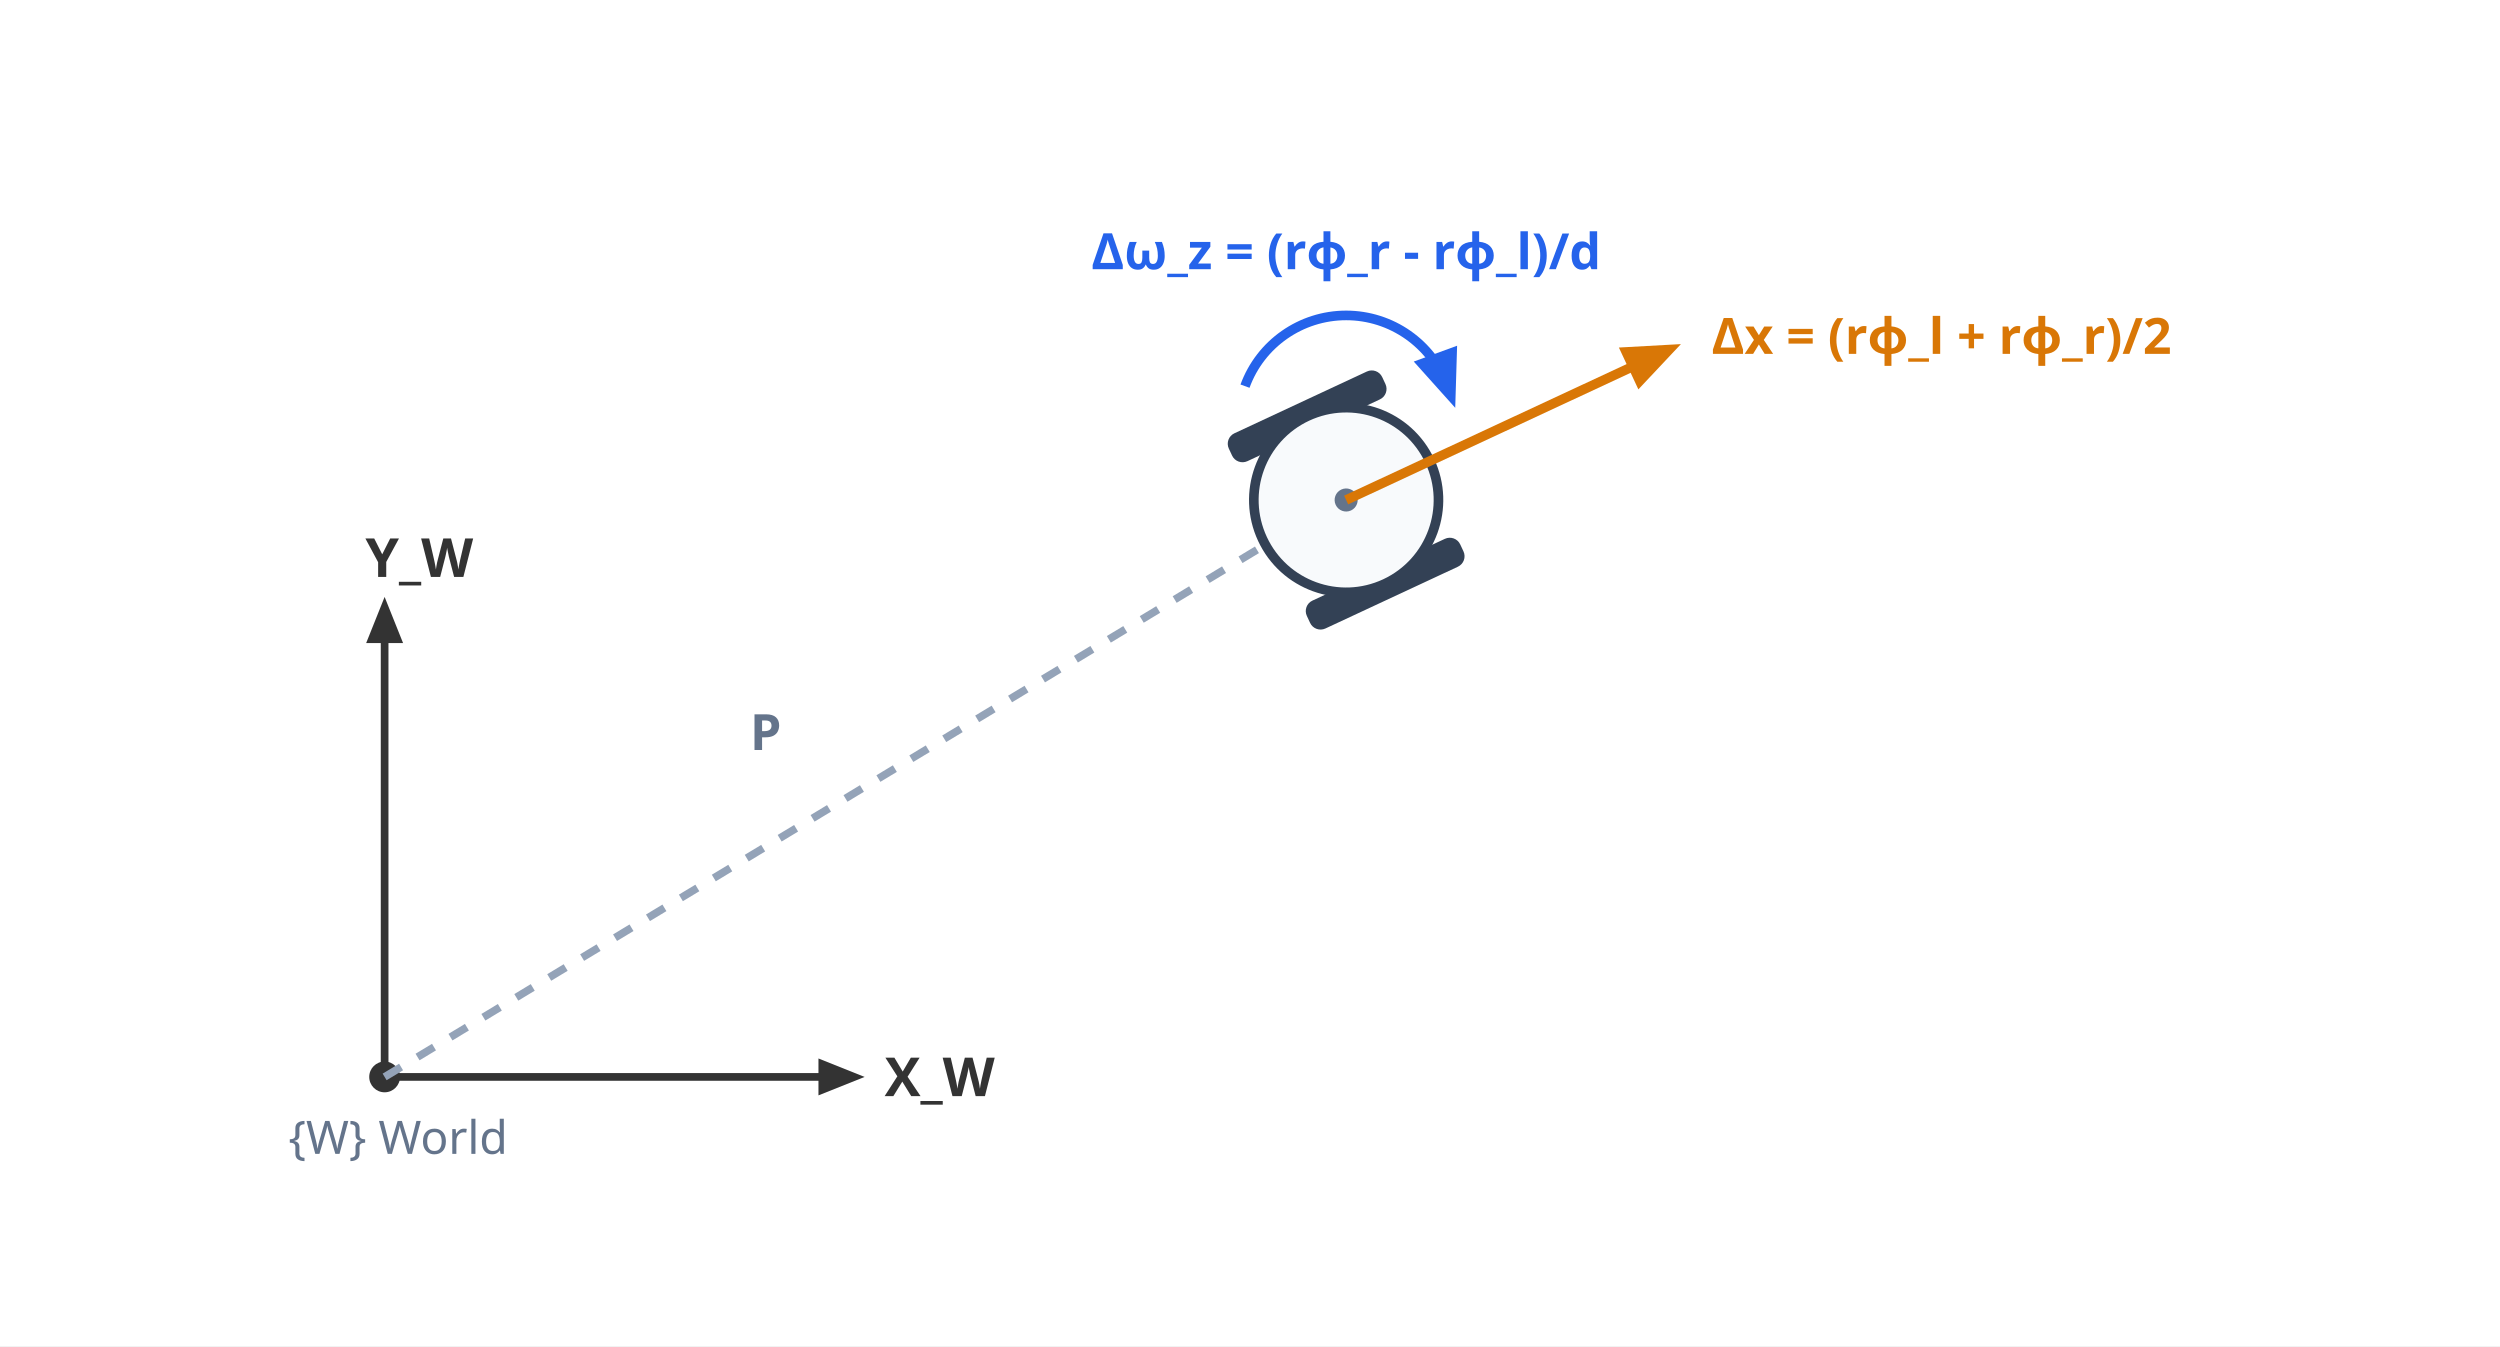
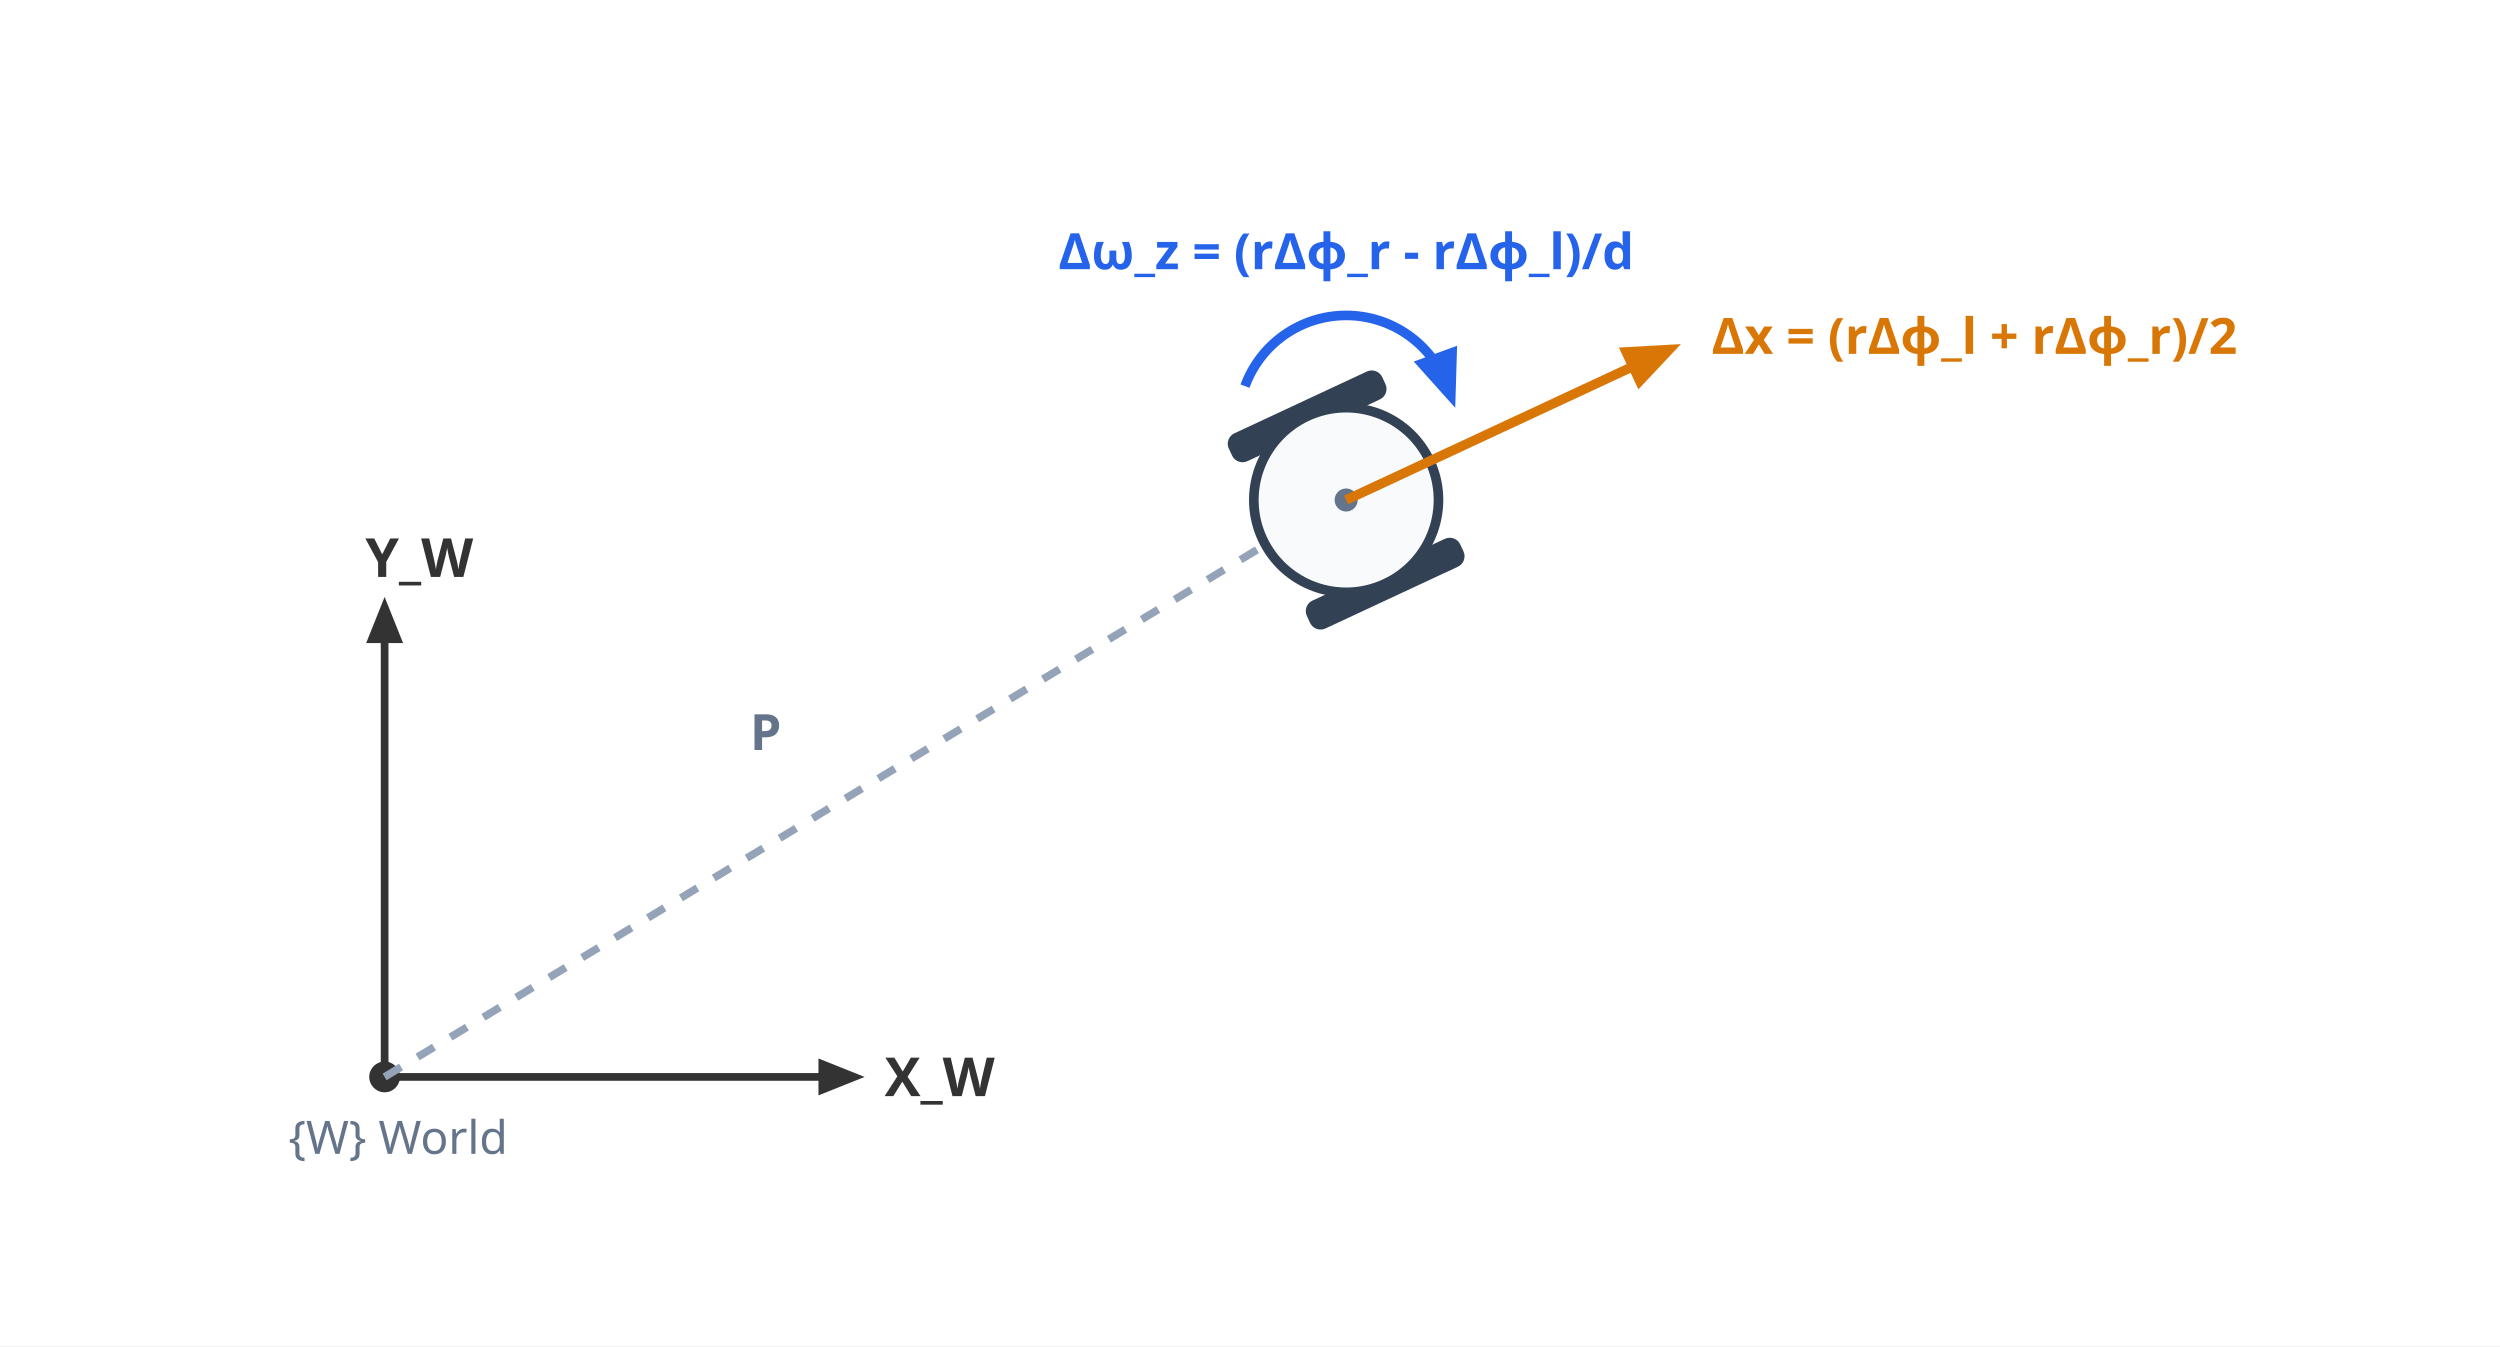
<svg xmlns="http://www.w3.org/2000/svg" viewBox="0 0 650 350" width="100%" height="100%">
  <defs>
    <marker id="arrow" viewBox="0 0 10 10" refX="6" refY="5" markerWidth="6" markerHeight="6" orient="auto-start-reverse">
      <path d="M 0 1 L 10 5 L 0 9 z" fill="#333" />
    </marker>
    <marker id="arrow-orange" viewBox="0 0 10 10" refX="6" refY="5" markerWidth="6" markerHeight="6" orient="auto-start-reverse">
      <path d="M 0 1 L 10 5 L 0 9 z" fill="#d97706" />
    </marker>
    <marker id="arrow-blue" viewBox="0 0 10 10" refX="6" refY="5" markerWidth="6" markerHeight="6" orient="auto-start-reverse">
      <path d="M 0 1 L 10 5 L 0 9 z" fill="#2563eb" />
    </marker>
  </defs>
  <rect width="100%" height="100%" fill="#ffffff" />
  <g transform="translate(100, 280)">
    <line x1="0" y1="0" x2="120" y2="0" stroke="#333" stroke-width="2" marker-end="url(#arrow)" />
    <text x="130" y="5" font-family="sans-serif" font-size="14" font-weight="bold" fill="#333">X_W</text>
    <line x1="0" y1="0" x2="0" y2="-120" stroke="#333" stroke-width="2" marker-end="url(#arrow)" />
    <text x="-5" y="-130" font-family="sans-serif" font-size="14" font-weight="bold" fill="#333">Y_W</text>
    <circle cx="0" cy="0" r="4" fill="#333" />
    <text x="-25" y="20" font-family="sans-serif" font-size="12" fill="#64748b">{W} World</text>
  </g>
  <line x1="100" y1="280" x2="335" y2="138" stroke="#94a3b8" stroke-width="2" stroke-dasharray="5,5" marker-end="url(#arrow)" />
  <text x="195" y="195" font-family="sans-serif" font-size="13" font-weight="bold" fill="#64748b">P</text>
  <g transform="translate(350, 130) rotate(-25)">
    <rect x="-22" y="-28" width="44" height="8" rx="3" fill="#334155" />
    <rect x="-22" y="20" width="44" height="8" rx="3" fill="#334155" />
    <circle cx="0" cy="0" r="24" fill="#f8fafc" stroke="#334155" stroke-width="2.5" />
    <circle cx="0" cy="0" r="3" fill="#64748b" />
  </g>
  <g transform="translate(350, 110)">
    <path d="M -26.3 -9.6 A 28 28 0 0 1 26.3 -9.6" fill="none" stroke="#2563eb" stroke-width="2.5" marker-end="url(#arrow-blue)" />
-     <text x="0" y="-40" font-family="sans-serif" font-size="13" font-weight="bold" fill="#2563eb" text-anchor="middle">Δω_z = (rϕ_r - rϕ_l)/d</text>
+     <text x="0" y="-40" font-family="sans-serif" font-size="13" font-weight="bold" fill="#2563eb" text-anchor="middle">Δω_z = (rΔϕ_r - rΔϕ_l)/d</text>
  </g>
  <g transform="translate(350, 130)">
    <line x1="0" y1="0" x2="81.6" y2="-38" stroke="#d97706" stroke-width="2.5" marker-end="url(#arrow-orange)" />
-     <text x="95" y="-38" font-family="sans-serif" font-size="13" font-weight="bold" fill="#d97706">Δx = (rϕ_l + rϕ_r)/2</text>
+     <text x="95" y="-38" font-family="sans-serif" font-size="13" font-weight="bold" fill="#d97706">Δx = (rΔϕ_l + rΔϕ_r)/2</text>
  </g>
</svg>
